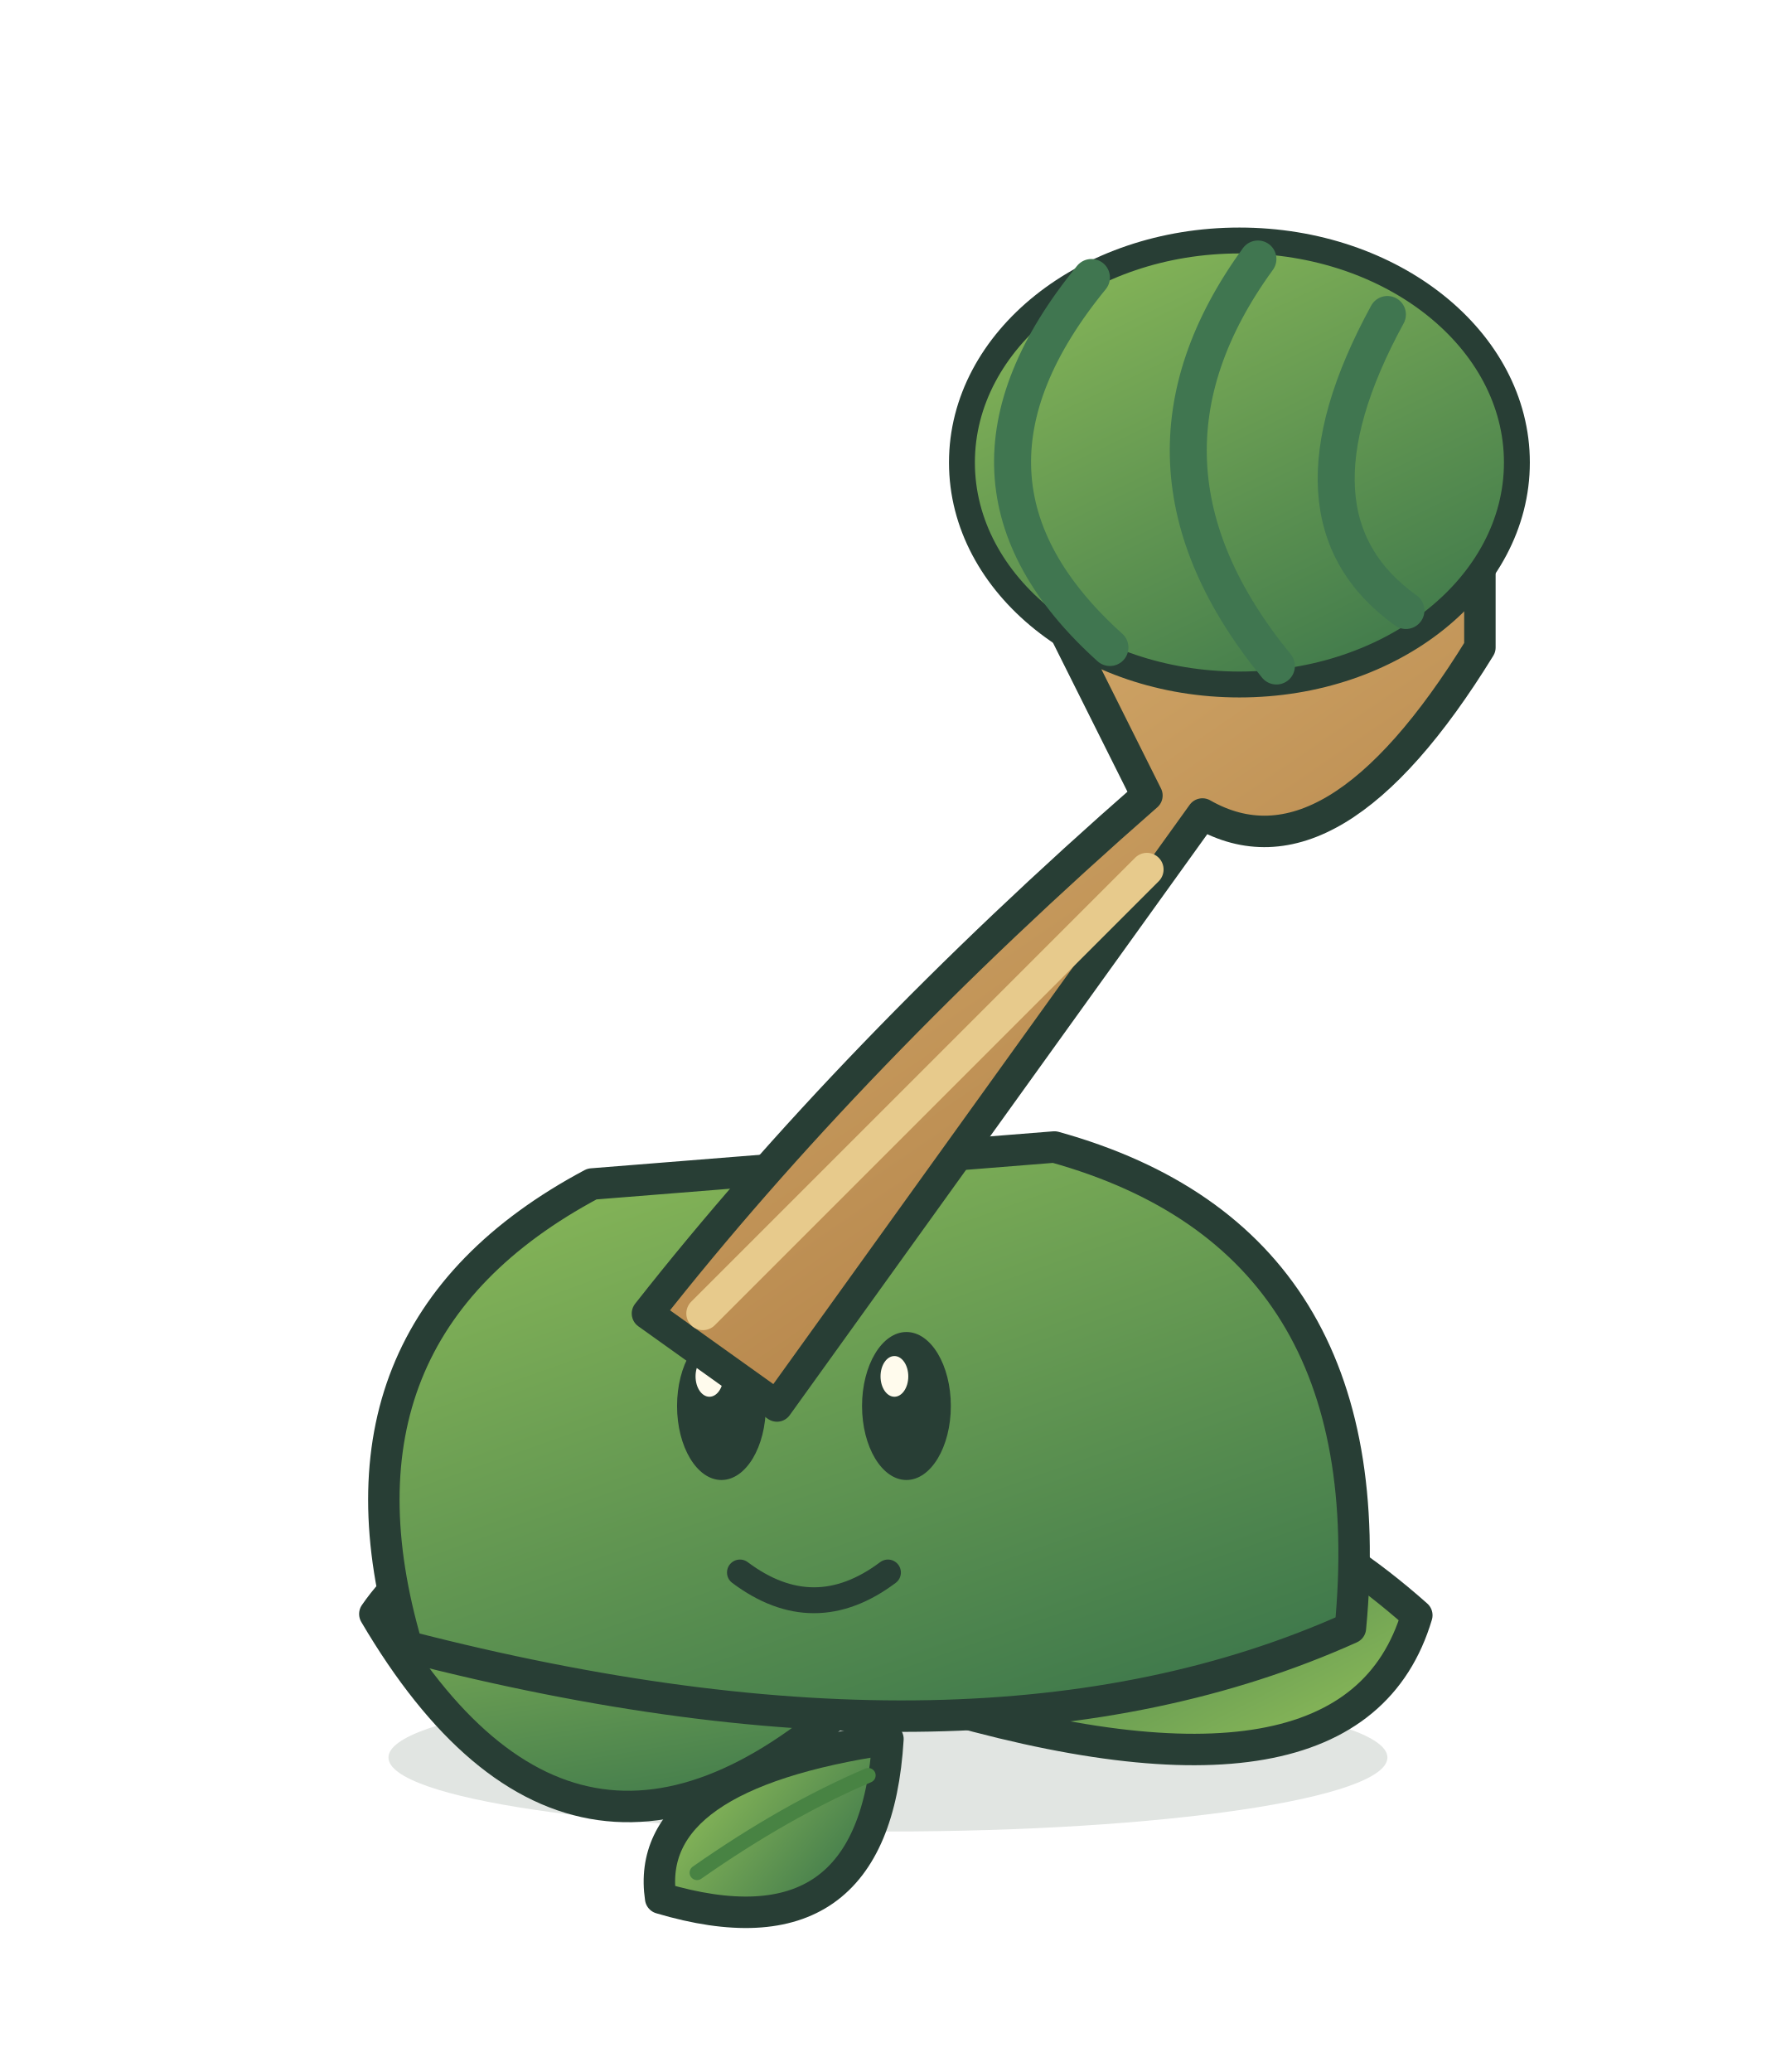
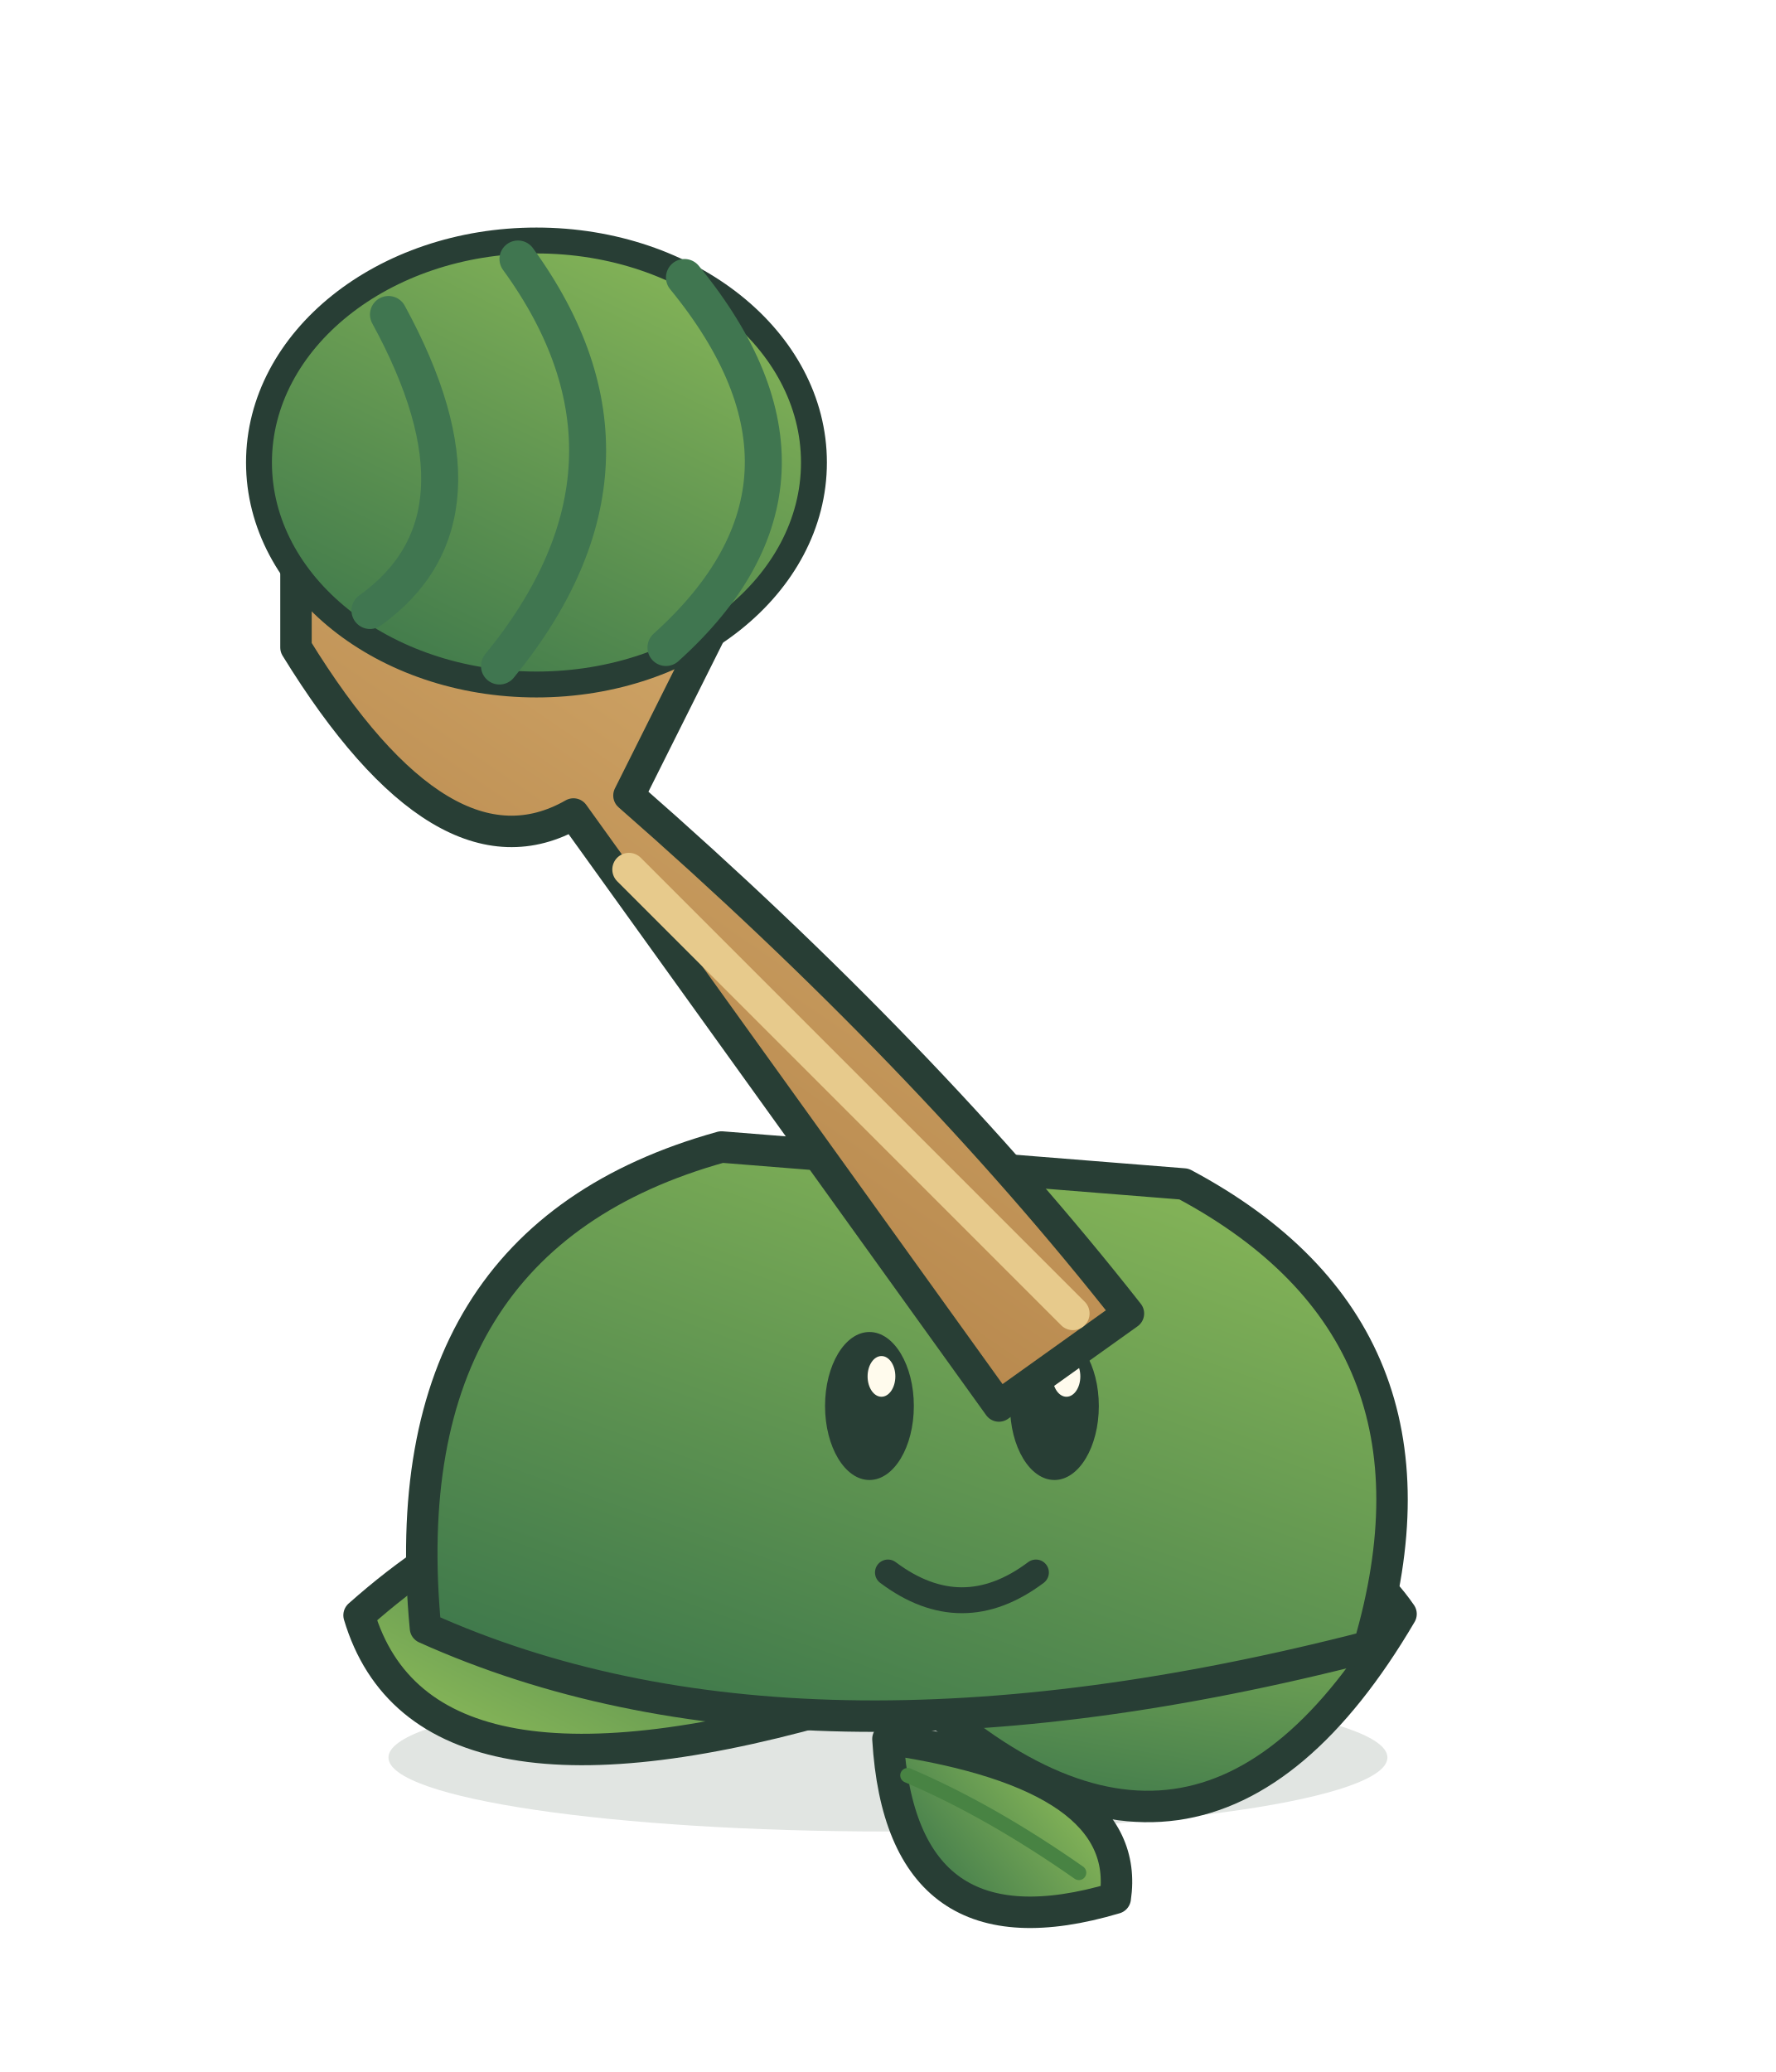
<svg xmlns="http://www.w3.org/2000/svg" width="192" height="224" viewBox="-48 -60 96 112">
  <defs>
    <linearGradient id="pea" x1=".2" y1="0" x2=".8" y2="1">
      <stop stop-color="#b7dc7a" />
      <stop offset="1" stop-color="#55904d" />
    </linearGradient>
    <linearGradient id="leaf" x1=".2" y1="0" x2=".8" y2="1">
      <stop stop-color="#88b758" />
      <stop offset="1" stop-color="#3d774b" />
    </linearGradient>
    <linearGradient id="gold" x1=".2" y1="0" x2=".8" y2="1">
      <stop stop-color="#fbe4a0" />
      <stop offset="1" stop-color="#d6953f" />
    </linearGradient>
    <linearGradient id="sun" x1=".2" y1="0" x2=".8" y2="1">
      <stop stop-color="#f0bd65" />
      <stop offset="1" stop-color="#bf813d" />
    </linearGradient>
    <linearGradient id="cream" x1=".2" y1="0" x2=".8" y2="1">
      <stop stop-color="#fff3d4" />
      <stop offset="1" stop-color="#d9be99" />
    </linearGradient>
    <linearGradient id="bark" x1=".2" y1="0" x2=".8" y2="1">
      <stop stop-color="#dcb474" />
      <stop offset="1" stop-color="#aa783f" />
    </linearGradient>
    <linearGradient id="ice" x1=".2" y1="0" x2=".8" y2="1">
      <stop stop-color="#d7f5f4" />
      <stop offset="1" stop-color="#72abc8" />
    </linearGradient>
    <linearGradient id="mint" x1=".2" y1="0" x2=".8" y2="1">
      <stop stop-color="#bfe8cb" />
      <stop offset="1" stop-color="#599993" />
    </linearGradient>
    <linearGradient id="rose" x1=".2" y1="0" x2=".8" y2="1">
      <stop stop-color="#f3b6bd" />
      <stop offset="1" stop-color="#c36282" />
    </linearGradient>
    <linearGradient id="violet" x1=".2" y1="0" x2=".8" y2="1">
      <stop stop-color="#d9c2e9" />
      <stop offset="1" stop-color="#997bb7" />
    </linearGradient>
    <linearGradient id="plum" x1=".2" y1="0" x2=".8" y2="1">
      <stop stop-color="#a995c5" />
      <stop offset="1" stop-color="#665c8a" />
    </linearGradient>
    <linearGradient id="night" x1=".2" y1="0" x2=".8" y2="1">
      <stop stop-color="#6e6b88" />
      <stop offset="1" stop-color="#35394e" />
    </linearGradient>
    <linearGradient id="fire" x1=".2" y1="0" x2=".8" y2="1">
      <stop stop-color="#fbc478" />
      <stop offset="1" stop-color="#dc7243" />
    </linearGradient>
    <linearGradient id="stone" x1=".2" y1="0" x2=".8" y2="1">
      <stop stop-color="#b3bbae" />
      <stop offset="1" stop-color="#747f7b" />
    </linearGradient>
  </defs>
-   <ellipse cx="0" cy="35" rx="27" ry="4" fill="#233e2b" opacity=".14" stroke="none" stroke-width="0" />
-   <g transform="translate(-1 31) rotate(8)">
-     <path d="M0 0 Q-21.6 -10.8 -27 0 Q-13.5 17.01 0 0Z" fill="url(#leaf)" stroke="#283e35" stroke-width="1.7" stroke-linejoin="round" stroke-linecap="round" />
-     <path d="M-2 1 Q-12.15 0 -22.68 0" fill="none" stroke="#488343" stroke-width="0.8" stroke-linejoin="round" stroke-linecap="round" />
+   <g transform="scale(-1 1)">
+     <ellipse cx="0" cy="35" rx="27" ry="4" fill="#233e2b" opacity=".14" stroke="none" stroke-width="0" />
+     <g transform="translate(-1 31) rotate(8)">
+       <path d="M0 0 Q-21.6 -10.8 -27 0 Q-13.5 17.01 0 0Z" fill="url(#leaf)" stroke="#283e35" stroke-width="1.7" stroke-linejoin="round" stroke-linecap="round" />
+       <path d="M-2 1 Q-12.15 0 -22.68 0" fill="none" stroke="#488343" stroke-width="0.8" stroke-linejoin="round" stroke-linecap="round" />
+     </g>
+     <g transform="translate(2 32) rotate(170)">
+       <path d="M0 0 Q-21.6 -10.8 -27 0 Q-13.5 17.01 0 0Z" fill="url(#leaf)" stroke="#283e35" stroke-width="1.7" stroke-linejoin="round" stroke-linecap="round" />
+       <path d="M-2 1 Q-12.15 0 -22.68 0" fill="none" stroke="#488343" stroke-width="0.8" stroke-linejoin="round" stroke-linecap="round" />
+     </g>
+     <g transform="translate(0 34) rotate(-35)">
+       <path d="M0 0 Q-12.0 -6.0 -15 0 Q-7.5 9.45 0 0Z" fill="url(#leaf)" stroke="#283e35" stroke-width="1.7" stroke-linejoin="round" stroke-linecap="round" />
+       <path d="M-2 1 Q-6.75 0 -12.6 0" fill="none" stroke="#488343" stroke-width="0.8" stroke-linejoin="round" stroke-linecap="round" />
+     </g>
+     <path d="M-26 29 Q-31 12 -16 4 L9 2 Q27 7 25 28 Q5 37 -26 29Z" fill="url(#leaf)" stroke="#283e35" stroke-width="1.7" stroke-linejoin="round" stroke-linecap="round" />
+     <ellipse cx="-9" cy="16" rx="2.4" ry="4" fill="#283e35" stroke="none" stroke-width="1.4" />
+     <ellipse cx="-9.65" cy="14.4" rx="0.75" ry="1.1" fill="#fffbed" stroke="none" stroke-width="1.4" />
+     <ellipse cx="1" cy="16" rx="2.4" ry="4" fill="#283e35" stroke="none" stroke-width="1.4" />
+     <ellipse cx="0.35" cy="14.4" rx="0.75" ry="1.1" fill="#fffbed" stroke="none" stroke-width="1.4" />
+     <path d="M-8 25 q4 3 8 0" fill="none" stroke="#283e35" stroke-width="1.4" stroke-linejoin="round" stroke-linecap="round" />
+     <path d="M-13 11 Q-2 -3 14 -17 L8 -29 Q17 -41 32 -31 L32 -25 Q24 -12 17 -16 L-6 16Z" fill="url(#bark)" stroke="#283e35" stroke-width="1.7" stroke-linejoin="round" stroke-linecap="round" />
+     <path d="M-10 11 L14 -13" fill="none" stroke="#e7ca8c" stroke-width="1.8" stroke-linejoin="round" stroke-linecap="round" />
+     <ellipse cx="19" cy="-35" rx="15" ry="12" fill="url(#leaf)" stroke="#283e35" stroke-width="1.4" />
+     <path d="M11 -45 Q2 -34 12 -25 M20 -46 Q12 -35 21 -24 M27 -43 Q21 -32 28 -27" fill="none" stroke="#407650" stroke-width="2" stroke-linejoin="round" stroke-linecap="round" />
  </g>
-   <g transform="translate(2 32) rotate(170)">
-     <path d="M0 0 Q-21.6 -10.8 -27 0 Q-13.5 17.01 0 0Z" fill="url(#leaf)" stroke="#283e35" stroke-width="1.7" stroke-linejoin="round" stroke-linecap="round" />
-     <path d="M-2 1 Q-12.15 0 -22.68 0" fill="none" stroke="#488343" stroke-width="0.8" stroke-linejoin="round" stroke-linecap="round" />
-   </g>
-   <g transform="translate(0 34) rotate(-35)">
-     <path d="M0 0 Q-12.0 -6.0 -15 0 Q-7.5 9.45 0 0Z" fill="url(#leaf)" stroke="#283e35" stroke-width="1.7" stroke-linejoin="round" stroke-linecap="round" />
-     <path d="M-2 1 Q-6.75 0 -12.6 0" fill="none" stroke="#488343" stroke-width="0.8" stroke-linejoin="round" stroke-linecap="round" />
-   </g>
-   <path d="M-26 29 Q-31 12 -16 4 L9 2 Q27 7 25 28 Q5 37 -26 29Z" fill="url(#leaf)" stroke="#283e35" stroke-width="1.7" stroke-linejoin="round" stroke-linecap="round" />
-   <ellipse cx="-9" cy="16" rx="2.4" ry="4" fill="#283e35" stroke="none" stroke-width="1.4" />
-   <ellipse cx="-9.65" cy="14.4" rx="0.75" ry="1.1" fill="#fffbed" stroke="none" stroke-width="1.4" />
-   <ellipse cx="1" cy="16" rx="2.4" ry="4" fill="#283e35" stroke="none" stroke-width="1.4" />
-   <ellipse cx="0.35" cy="14.4" rx="0.75" ry="1.1" fill="#fffbed" stroke="none" stroke-width="1.4" />
-   <path d="M-8 25 q4 3 8 0" fill="none" stroke="#283e35" stroke-width="1.4" stroke-linejoin="round" stroke-linecap="round" />
-   <path d="M-13 11 Q-2 -3 14 -17 L8 -29 Q17 -41 32 -31 L32 -25 Q24 -12 17 -16 L-6 16Z" fill="url(#bark)" stroke="#283e35" stroke-width="1.7" stroke-linejoin="round" stroke-linecap="round" />
-   <path d="M-10 11 L14 -13" fill="none" stroke="#e7ca8c" stroke-width="1.8" stroke-linejoin="round" stroke-linecap="round" />
-   <ellipse cx="19" cy="-35" rx="15" ry="12" fill="url(#leaf)" stroke="#283e35" stroke-width="1.4" />
-   <path d="M11 -45 Q2 -34 12 -25 M20 -46 Q12 -35 21 -24 M27 -43 Q21 -32 28 -27" fill="none" stroke="#407650" stroke-width="2" stroke-linejoin="round" stroke-linecap="round" />
</svg>
